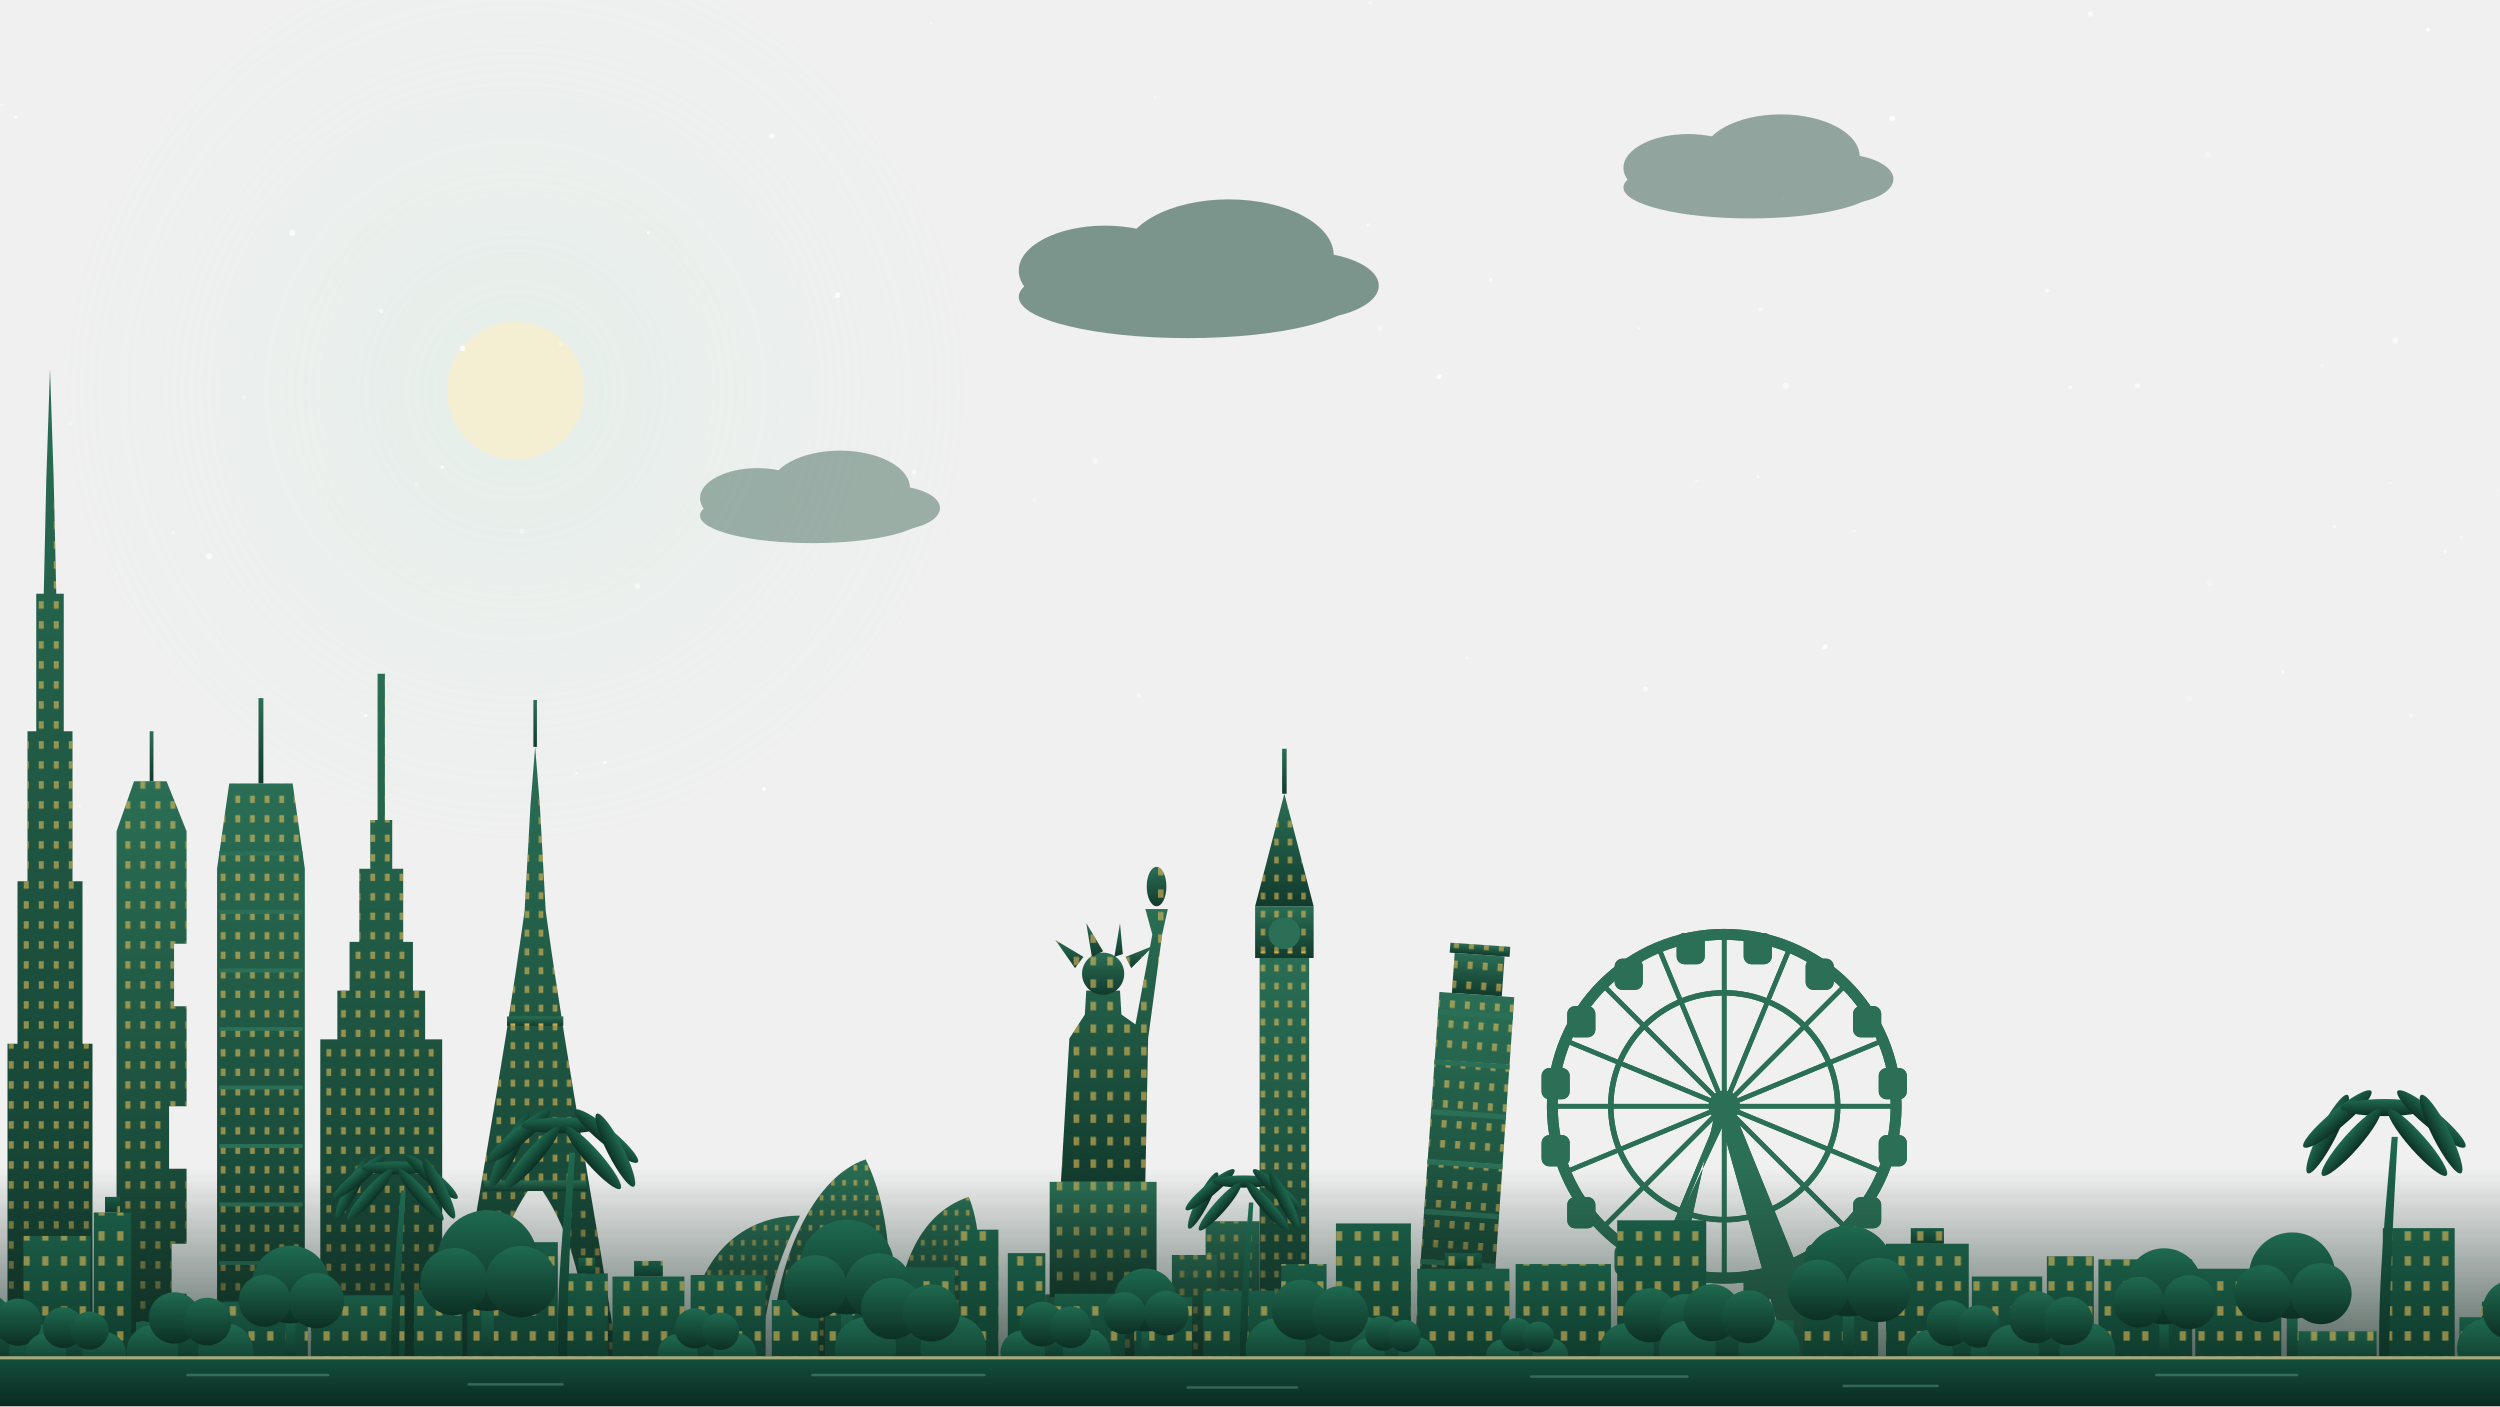
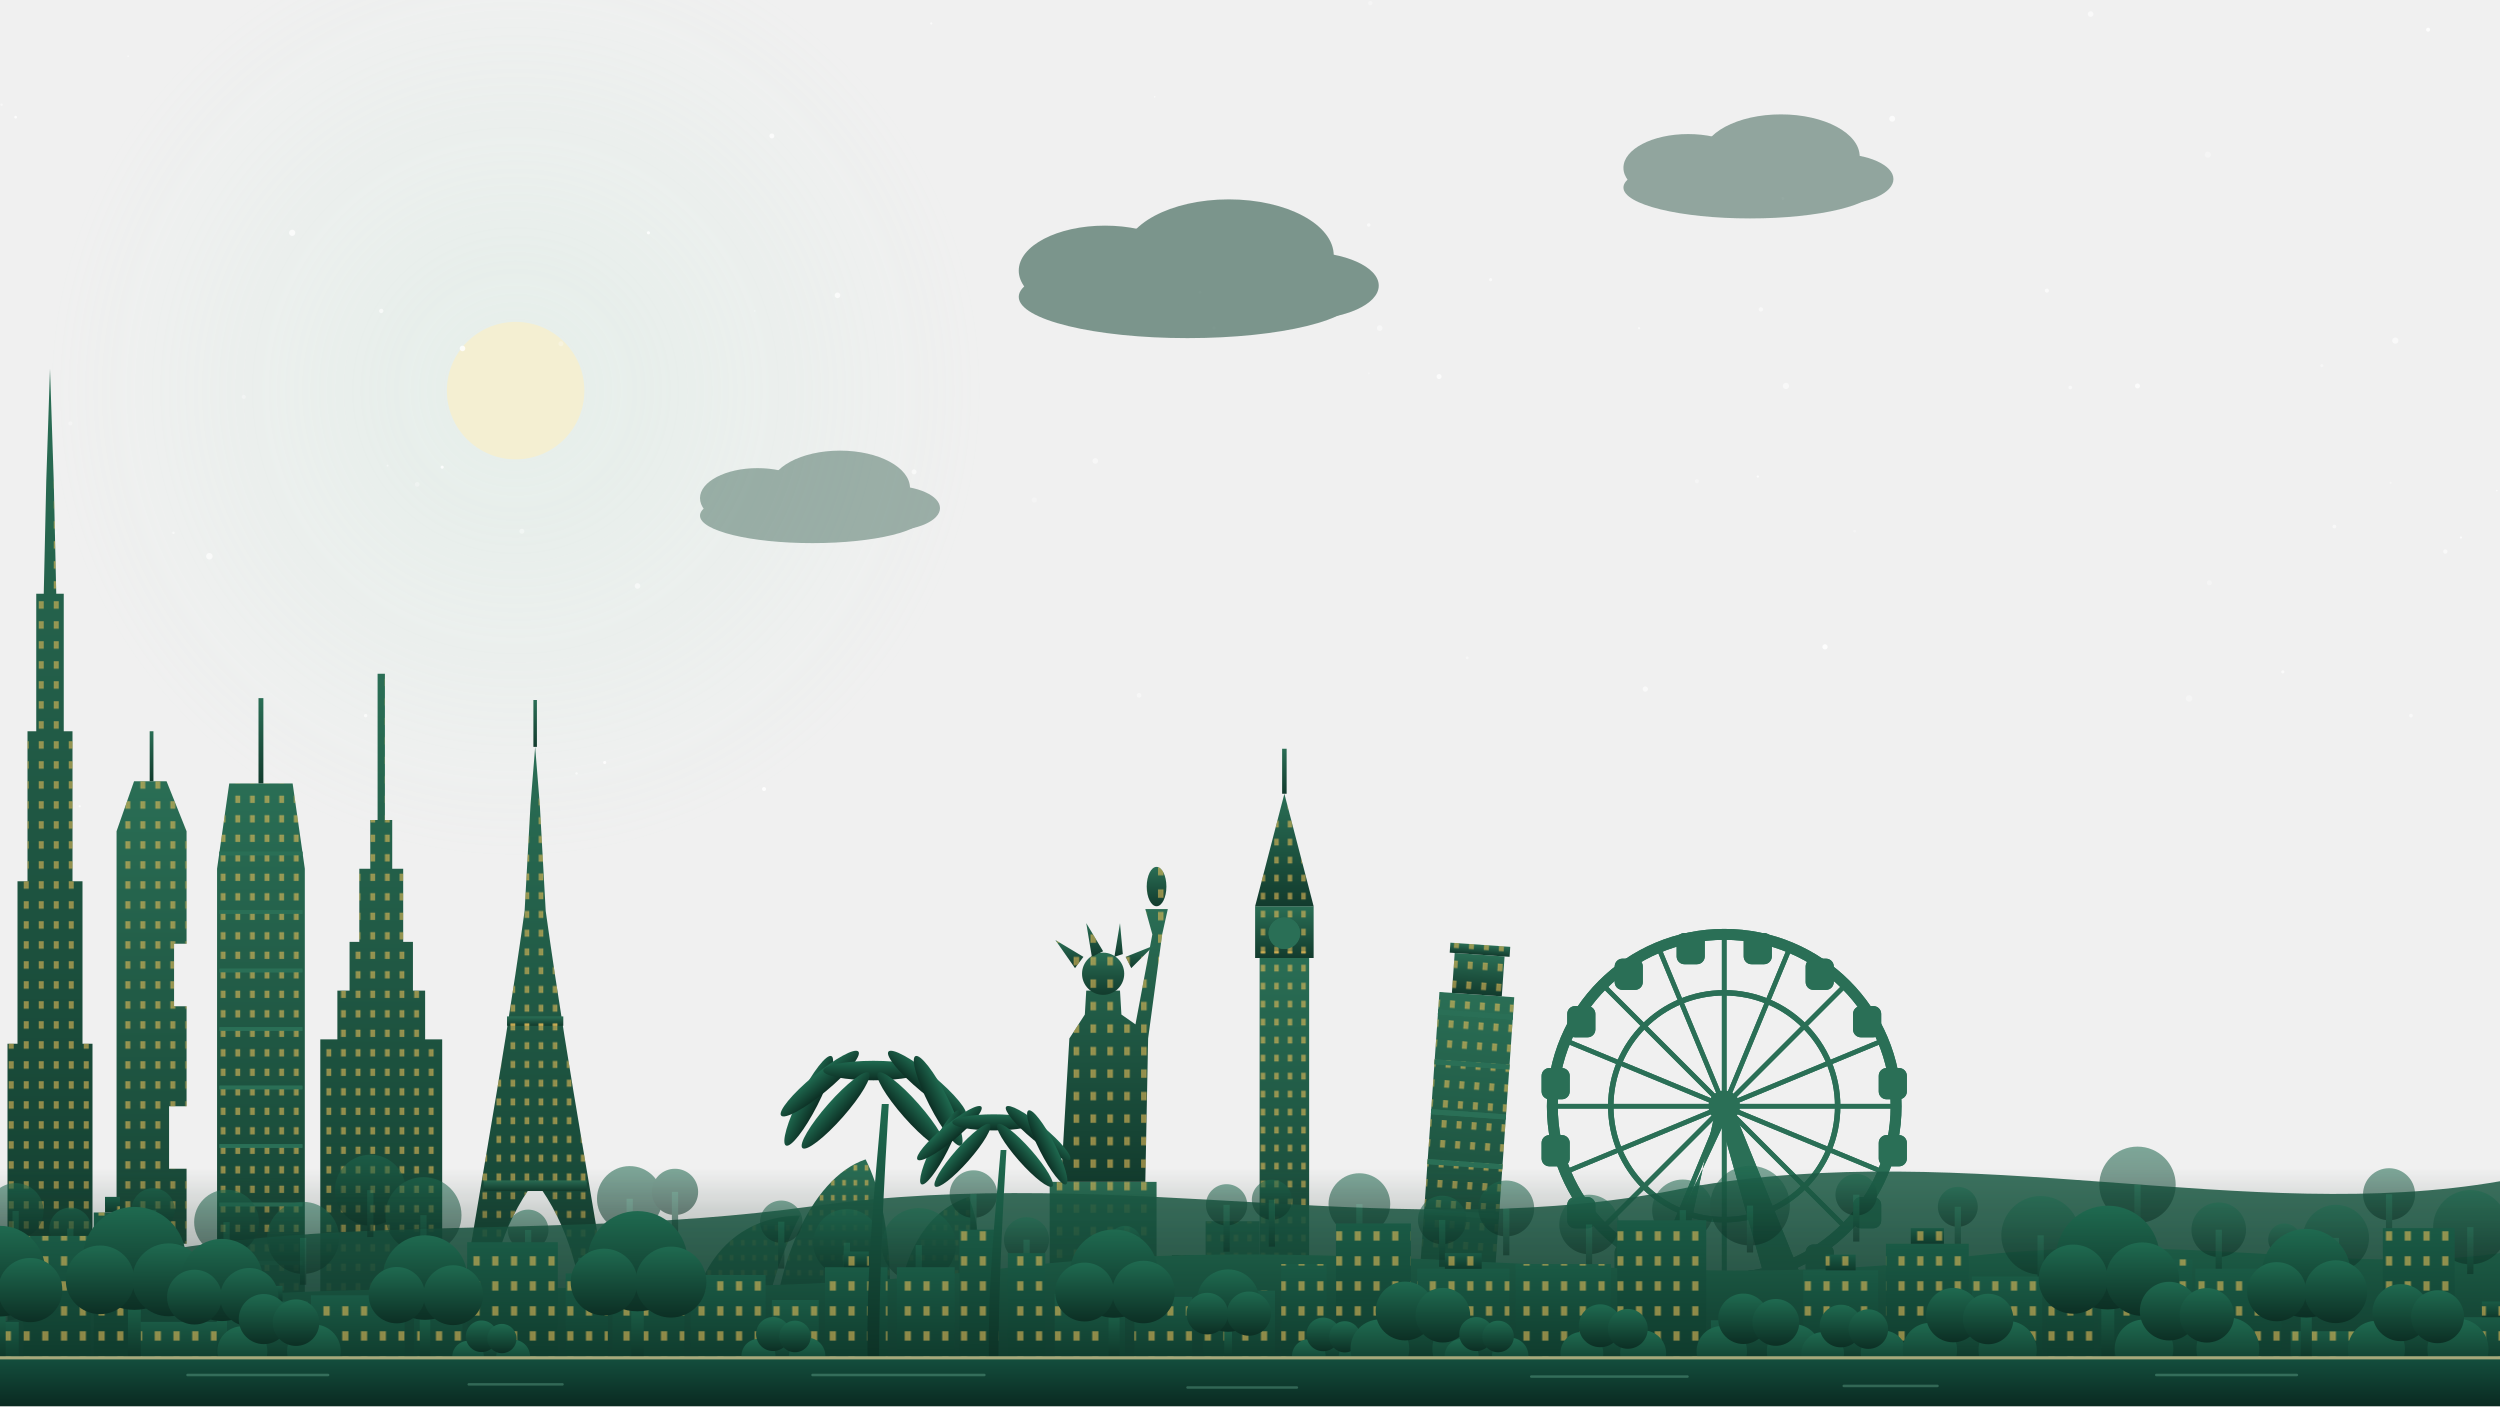
<svg xmlns="http://www.w3.org/2000/svg" width="1600" height="900" viewBox="0 0 1600 900">
  <defs>
    <radialGradient id="glow">
      <stop offset="0" stop-color="#bfe9d4" stop-opacity=".22" />
      <stop offset="1" stop-color="#bfe9d4" stop-opacity="0" />
    </radialGradient>
    <linearGradient id="gl" x1="0" y1="0" x2="0" y2="1">
      <stop offset="0" stop-color="#2a6e55" />
      <stop offset="1" stop-color="#123b2d" />
    </linearGradient>
    <linearGradient id="mist" x1="0" y1="0" x2="0" y2="1">
      <stop offset="0" stop-color="#10291f" stop-opacity="0" />
      <stop offset="1" stop-color="#10291f" stop-opacity=".7" />
    </linearGradient>
    <linearGradient id="sea" x1="0" y1="0" x2="0" y2="1">
      <stop offset="0" stop-color="#14503f" />
      <stop offset="1" stop-color="#0a2a21" />
+     </linearGradient>
+     <linearGradient id="hl" x1="0" y1="0" x2="0" y2="1">
+       <stop offset="0" stop-color="#1c5b45" />
+       <stop offset="1" stop-color="#103a2d" />
    </linearGradient>
    <linearGradient id="lr" x1="0" y1="0" x2="0" y2="1">
      <stop offset="0" stop-color="#1a5a45" />
      <stop offset="1" stop-color="#0f3a2c" />
    </linearGradient>
    <linearGradient id="gr" x1="0" y1="0" x2="0" y2="1">
      <stop offset="0" stop-color="#1f6a50" />
      <stop offset="1" stop-color="#0c2f24" />
    </linearGradient>
    <pattern id="win" width="12" height="16" patternUnits="userSpaceOnUse">
      <rect x="3" y="4" width="4" height="6" fill="#f2c25a" opacity=".55" />
    </pattern>
    <style>.lm{fill:url(#gl)}.lw{fill:url(#win)}.lmw{fill:none;stroke:#2a6f56}.lmw line,.lmw circle{stroke:#2a6f56;fill:none}.lmw .lmf{fill:#2a6f56;stroke:none}.lmh{fill:#2a6f56}</style>
  </defs>
  <circle cx="330" cy="250" r="300" fill="url(#glow)" />
  <circle cx="330" cy="250" r="44" fill="#f4efd2" />
  <circle cx="346" cy="240" r="40" fill="#10291f" opacity=".0" />
  <circle cx="1" cy="67" r="0.8" fill="#fff" opacity="0.44" />
  <circle cx="37" cy="447" r="1.5" fill="#fff" opacity="0.41" />
  <circle cx="489" cy="505" r="1.3" fill="#fff" opacity="0.85" />
  <circle cx="1575" cy="344" r="0.7" fill="#fff" opacity="0.72" />
  <circle cx="1086" cy="308" r="1.3" fill="#fff" opacity="0.34" />
  <circle cx="234" cy="458" r="1.1" fill="#fff" opacity="0.64" />
  <circle cx="248" cy="298" r="0.6" fill="#fff" opacity="0.46" />
  <circle cx="51" cy="516" r="0.7" fill="#fff" opacity="0.66" />
  <circle cx="334" cy="340" r="1.6" fill="#fff" opacity="0.41" />
  <circle cx="1141" cy="127" r="1.0" fill="#fff" opacity="0.33" />
  <circle cx="35" cy="341" r="1.5" fill="#fff" opacity="0.26" />
  <circle cx="267" cy="310" r="1.5" fill="#fff" opacity="0.32" />
  <circle cx="1598" cy="314" r="0.5" fill="#fff" opacity="0.72" />
  <circle cx="494" cy="87" r="1.6" fill="#fff" opacity="0.74" />
  <circle cx="739" cy="62" r="0.5" fill="#fff" opacity="0.65" />
  <circle cx="1053" cy="441" r="1.7" fill="#fff" opacity="0.59" />
  <circle cx="1554" cy="19" r="1.3" fill="#fff" opacity="0.84" />
  <circle cx="1565" cy="353" r="1.4" fill="#fff" opacity="0.60" />
  <circle cx="536" cy="189" r="1.8" fill="#fff" opacity="0.71" />
  <circle cx="729" cy="445" r="1.5" fill="#fff" opacity="0.43" />
  <circle cx="1187" cy="340" r="0.9" fill="#fff" opacity="0.26" />
  <circle cx="1368" cy="247" r="1.6" fill="#fff" opacity="0.76" />
  <circle cx="1533" cy="218" r="2.0" fill="#fff" opacity="0.60" />
  <circle cx="45" cy="271" r="1.3" fill="#fff" opacity="0.33" />
  <circle cx="1168" cy="414" r="1.7" fill="#fff" opacity="0.84" />
  <circle cx="596" cy="15" r="0.7" fill="#fff" opacity="0.69" />
  <circle cx="1338" cy="9" r="1.8" fill="#fff" opacity="0.58" />
  <circle cx="244" cy="199" r="1.4" fill="#fff" opacity="0.62" />
  <circle cx="1125" cy="305" r="0.7" fill="#fff" opacity="0.75" />
  <circle cx="483" cy="199" r="0.6" fill="#fff" opacity="0.28" />
  <circle cx="10" cy="75" r="0.9" fill="#fff" opacity="0.79" />
  <circle cx="111" cy="341" r="0.8" fill="#fff" opacity="0.53" />
  <circle cx="1486" cy="234" r="1.0" fill="#fff" opacity="0.38" />
  <circle cx="921" cy="241" r="1.6" fill="#fff" opacity="0.76" />
  <circle cx="768" cy="187" r="0.8" fill="#fff" opacity="0.32" />
  <circle cx="701" cy="295" r="1.8" fill="#fff" opacity="0.49" />
  <circle cx="1143" cy="247" r="2.0" fill="#fff" opacity="0.55" />
  <circle cx="662" cy="320" r="1.7" fill="#fff" opacity="0.25" />
  <circle cx="1127" cy="198" r="1.4" fill="#fff" opacity="0.52" />
  <circle cx="1211" cy="76" r="1.9" fill="#fff" opacity="0.75" />
  <circle cx="134" cy="356" r="2.1" fill="#fff" opacity="0.64" />
  <circle cx="296" cy="223" r="1.8" fill="#fff" opacity="0.81" />
  <circle cx="1530" cy="309" r="0.7" fill="#fff" opacity="0.37" />
  <circle cx="156" cy="254" r="1.3" fill="#fff" opacity="0.33" />
  <circle cx="777" cy="210" r="1.0" fill="#fff" opacity="0.29" />
  <circle cx="1461" cy="430" r="1.0" fill="#fff" opacity="0.69" />
  <circle cx="283" cy="299" r="1.0" fill="#fff" opacity="0.84" />
  <circle cx="415" cy="149" r="1.0" fill="#fff" opacity="0.83" />
  <circle cx="369" cy="495" r="0.8" fill="#fff" opacity="0.61" />
  <circle cx="408" cy="375" r="1.8" fill="#fff" opacity="0.55" />
  <circle cx="82" cy="36" r="0.5" fill="#fff" opacity="0.54" />
  <circle cx="876" cy="144" r="1.1" fill="#fff" opacity="0.62" />
  <circle cx="1543" cy="458" r="1.2" fill="#fff" opacity="0.55" />
  <circle cx="1413" cy="99" r="2.0" fill="#fff" opacity="0.31" />
  <circle cx="1049" cy="210" r="0.7" fill="#fff" opacity="0.53" />
  <circle cx="359" cy="220" r="1.6" fill="#fff" opacity="0.26" />
  <circle cx="1494" cy="337" r="1.2" fill="#fff" opacity="0.56" />
  <circle cx="585" cy="302" r="1.6" fill="#fff" opacity="0.57" />
  <circle cx="1414" cy="373" r="1.6" fill="#fff" opacity="0.36" />
  <circle cx="954" cy="179" r="1.0" fill="#fff" opacity="0.63" />
  <circle cx="1401" cy="447" r="2.1" fill="#fff" opacity="0.32" />
  <circle cx="187" cy="149" r="2.0" fill="#fff" opacity="0.75" />
  <circle cx="876" cy="239" r="0.6" fill="#fff" opacity="0.29" />
  <circle cx="877" cy="2" r="1.4" fill="#fff" opacity="0.35" />
  <circle cx="883" cy="210" r="1.8" fill="#fff" opacity="0.49" />
  <circle cx="939" cy="421" r="0.9" fill="#fff" opacity="0.43" />
  <circle cx="1325" cy="248" r="1.2" fill="#fff" opacity="0.52" />
  <circle cx="387" cy="488" r="1.0" fill="#fff" opacity="0.83" />
  <circle cx="30" cy="379" r="1.0" fill="#fff" opacity="0.77" />
  <circle cx="1310" cy="186" r="1.3" fill="#fff" opacity="0.69" />
  <g transform="translate(760,190) scale(1.2)" fill="#1c4a3a" opacity="0.55">
    <ellipse cx="0" cy="0" rx="90" ry="22" />
    <ellipse cx="-44" cy="-14" rx="46" ry="24" />
    <ellipse cx="22" cy="-22" rx="56" ry="30" />
    <ellipse cx="62" cy="-6" rx="40" ry="18" />
  </g>
  <g transform="translate(1120,120) scale(0.9)" fill="#1c4a3a" opacity="0.45">
    <ellipse cx="0" cy="0" rx="90" ry="22" />
    <ellipse cx="-44" cy="-14" rx="46" ry="24" />
    <ellipse cx="22" cy="-22" rx="56" ry="30" />
    <ellipse cx="62" cy="-6" rx="40" ry="18" />
  </g>
  <g transform="translate(520,330) scale(0.8)" fill="#1c4a3a" opacity="0.4">
    <ellipse cx="0" cy="0" rx="90" ry="22" />
    <ellipse cx="-44" cy="-14" rx="46" ry="24" />
    <ellipse cx="22" cy="-22" rx="56" ry="30" />
    <ellipse cx="62" cy="-6" rx="40" ry="18" />
  </g>
  <g class="lm" transform="translate(32,868) scale(0.8)">
    <path d="M-34 0 L-34 -250 L-26 -250 L-26 -380 L-18 -380 L-18 -500 L-11 -500 L-11 -610 L-5 -610 L-3 -700 L0 -790 L3 -700 L5 -610 L11 -610 L11 -500 L18 -500 L18 -380 L26 -380 L26 -250 L34 -250 L34 0Z" />
  </g>
  <g class="lm" transform="translate(97,868) scale(0.8)">
    <path d="M-28 0 V-420 L-14 -460 H12 L28 -420 V-330 L18 -330 V-280 L28 -280 V-200 L14 -200 V-150 L28 -150 V-90 L16 -90 V-50 L28 -50 V0Z" />
    <rect x="-1.5" y="-500" width="3" height="40" />
  </g>
  <g class="lm" transform="translate(167,868) scale(0.78)">
    <path d="M-36 0 V-400 L-26 -470 H26 L36 -400 V0Z" />
    <rect x="-2" y="-540" width="4" height="70" />
    <rect class="lmh" x="-34" y="-30" width="68" height="3" />
    <rect class="lmh" x="-34" y="-78" width="68" height="3" />
    <rect class="lmh" x="-34" y="-126" width="68" height="3" />
    <rect class="lmh" x="-34" y="-174" width="68" height="3" />
    <rect class="lmh" x="-34" y="-222" width="68" height="3" />
    <rect class="lmh" x="-34" y="-270" width="68" height="3" />
    <rect class="lmh" x="-34" y="-318" width="68" height="3" />
    <rect class="lmh" x="-34" y="-366" width="68" height="3" />
    <rect class="lmh" x="-34" y="-414" width="68" height="3" />
  </g>
  <g class="lm" transform="translate(244,868) scale(0.78)">
    <path d="M-50 0 V-260 H-36 V-300 H-26 V-340 H-18 V-400 H-9 V-440 H-3 V-560 H3 V-440 H9 V-400 H18 V-340 H26 V-300 H36 V-260 H50 V0Z" />
  </g>
  <g class="lm" transform="translate(342.5,868) scale(0.75)">
    <path d="M-70 0 C-52 -120 -30 -230 -9 -380 L-4 -470 L0 -520 L4 -470 L9 -380 C30 -230 52 -120 70 0 L50 0 C38 -70 30 -110 0 -150 C-30 -110 -38 -70 -50 0Z" />
    <rect x="-44" y="-150" width="88" height="9" />
    <rect x="-24" y="-290" width="48" height="8" />
    <rect x="-1.5" y="-560" width="3" height="40" />
  </g>
  <g class="lm" transform="translate(530,868) scale(0.6)">
    <path d="M-150 0 L-150 -20 C-140 -120 -80 -150 -30 -150 C-60 -90 -70 -40 -70 0Z" />
    <path d="M-60 0 C-60 -90 -20 -190 40 -210 C70 -150 70 -60 60 0Z" />
    <path d="M70 0 C70 -80 90 -150 150 -170 C170 -120 160 -50 150 0Z" />
    <path d="M-20 0 C-20 -60 -5 -100 20 -110 C30 -80 30 -30 25 0Z" opacity=".8" />
    <rect x="-170" y="0" width="340" height="8" />
  </g>
  <g class="lm" transform="translate(706,868) scale(0.9)">
    <rect x="-52" y="-44" width="104" height="44" />
    <rect x="-38" y="-124" width="76" height="82" />
    <path d="M-30 -124 L-24 -226 L-13 -243 L-12 -260 L12 -260 L13 -243 L23 -236 L35 -300 L30 -318 L46 -318 L42 -300 L32 -226 L30 -124Z" />
    <circle cx="0" cy="-272" r="15" />
    <polygon points="-20,-276 -34,-296 -14,-284" />
    <polygon points="-8,-284 -12,-308 0,-288" />
    <polygon points="8,-284 12,-308 14,-286" />
    <polygon points="20,-276 36,-292 16,-284" />
    <ellipse cx="38" cy="-334" rx="7" ry="14" />
  </g>
  <g class="lm" transform="translate(822,868) scale(0.72)">
    <rect x="-22" y="-360" width="44" height="360" />
    <rect x="-26" y="-400" width="52" height="46" />
    <polygon points="-26,-400 26,-400 0,-500" />
    <rect x="-2" y="-540" width="4" height="40" />
    <circle class="lmh" cx="0" cy="-376" r="14" />
    <rect x="-70" y="-120" width="48" height="120" />
    <rect x="-100" y="-90" width="40" height="90" />
  </g>
  <g class="lm" transform="translate(929,868) scale(0.8)">
    <g transform="rotate(4)">
      <rect x="-30" y="-290" width="60" height="290" />
      <rect x="-20" y="-322" width="40" height="32" />
      <rect x="-24" y="-330" width="48" height="8" />
      <rect class="lmh" x="-30" y="-36" width="60" height="4" />
      <rect class="lmh" x="-30" y="-76" width="60" height="4" />
      <rect class="lmh" x="-30" y="-116" width="60" height="4" />
      <rect class="lmh" x="-30" y="-156" width="60" height="4" />
      <rect class="lmh" x="-30" y="-196" width="60" height="4" />
      <rect class="lmh" x="-30" y="-236" width="60" height="4" />
      <rect class="lmh" x="-30" y="-276" width="60" height="4" />
    </g>
  </g>
  <g class="lm lmw">
    <circle cx="1103.5" cy="708" r="110" fill="none" stroke-width="7" />
    <circle cx="1103.5" cy="708" r="72.6" fill="none" stroke-width="3.5" />
    <line x1="1103.5" y1="708" x2="1213.5" y2="708" stroke-width="3" />
    <line x1="1103.5" y1="708" x2="1205.127" y2="750.095" stroke-width="3" />
    <line x1="1103.5" y1="708" x2="1181.282" y2="785.782" stroke-width="3" />
    <line x1="1103.5" y1="708" x2="1145.595" y2="809.627" stroke-width="3" />
    <line x1="1103.5" y1="708" x2="1103.5" y2="818" stroke-width="3" />
    <line x1="1103.5" y1="708" x2="1061.405" y2="809.627" stroke-width="3" />
    <line x1="1103.5" y1="708" x2="1025.718" y2="785.782" stroke-width="3" />
    <line x1="1103.5" y1="708" x2="1001.873" y2="750.095" stroke-width="3" />
    <line x1="1103.5" y1="708" x2="993.5" y2="708" stroke-width="3" />
    <line x1="1103.5" y1="708" x2="1001.873" y2="665.905" stroke-width="3" />
    <line x1="1103.5" y1="708" x2="1025.718" y2="630.218" stroke-width="3" />
    <line x1="1103.5" y1="708" x2="1061.405" y2="606.373" stroke-width="3" />
    <line x1="1103.5" y1="708" x2="1103.5" y2="598" stroke-width="3" />
    <line x1="1103.5" y1="708" x2="1145.595" y2="606.373" stroke-width="3" />
    <line x1="1103.5" y1="708" x2="1181.282" y2="630.218" stroke-width="3" />
    <line x1="1103.5" y1="708" x2="1205.127" y2="665.905" stroke-width="3" />
    <rect class="lmf" x="1202.386" y="726.46" width="18" height="20" rx="5" />
    <rect class="lmf" x="1185.962" y="766.113" width="18" height="20" rx="5" />
    <rect class="lmf" x="1155.613" y="796.462" width="18" height="20" rx="5" />
    <rect class="lmf" x="1115.96" y="812.886" width="18" height="20" rx="5" />
    <rect class="lmf" x="1073.04" y="812.886" width="18" height="20" rx="5" />
    <rect class="lmf" x="1033.387" y="796.462" width="18" height="20" rx="5" />
    <rect class="lmf" x="1003.038" y="766.113" width="18" height="20" rx="5" />
    <rect class="lmf" x="986.614" y="726.46" width="18" height="20" rx="5" />
    <rect class="lmf" x="986.614" y="683.54" width="18" height="20" rx="5" />
    <rect class="lmf" x="1003.038" y="643.887" width="18" height="20" rx="5" />
    <rect class="lmf" x="1033.387" y="613.538" width="18" height="20" rx="5" />
    <rect class="lmf" x="1073.04" y="597.114" width="18" height="20" rx="5" />
    <rect class="lmf" x="1115.96" y="597.114" width="18" height="20" rx="5" />
    <rect class="lmf" x="1155.613" y="613.538" width="18" height="20" rx="5" />
    <rect class="lmf" x="1185.962" y="643.887" width="18" height="20" rx="5" />
    <rect class="lmf" x="1202.386" y="683.54" width="18" height="20" rx="5" />
    <circle class="lmf" cx="1103.5" cy="708" r="10" />
    <polygon class="lmf" points="1098.5,708 1108.5,708 1173.5,868 1143.5,868" />
    <polygon class="lmf" points="1098.5,708 1108.5,708 1033.5,868 1063.5,868" />
  </g>
  <g class="lw">
    <g class="lw" transform="translate(32,868) scale(0.8)">
      <path d="M-34 0 L-34 -250 L-26 -250 L-26 -380 L-18 -380 L-18 -500 L-11 -500 L-11 -610 L-5 -610 L-3 -700 L0 -790 L3 -700 L5 -610 L11 -610 L11 -500 L18 -500 L18 -380 L26 -380 L26 -250 L34 -250 L34 0Z" />
    </g>
    <g class="lw" transform="translate(97,868) scale(0.8)">
      <path d="M-28 0 V-420 L-14 -460 H12 L28 -420 V-330 L18 -330 V-280 L28 -280 V-200 L14 -200 V-150 L28 -150 V-90 L16 -90 V-50 L28 -50 V0Z" />
      <rect x="-1.5" y="-500" width="3" height="40" />
    </g>
    <g class="lw" transform="translate(167,868) scale(0.78)">
      <path d="M-36 0 V-400 L-26 -470 H26 L36 -400 V0Z" />
      <rect x="-2" y="-540" width="4" height="70" />
      <rect class="lmh" x="-34" y="-30" width="68" height="3" />
      <rect class="lmh" x="-34" y="-78" width="68" height="3" />
      <rect class="lmh" x="-34" y="-126" width="68" height="3" />
      <rect class="lmh" x="-34" y="-174" width="68" height="3" />
      <rect class="lmh" x="-34" y="-222" width="68" height="3" />
      <rect class="lmh" x="-34" y="-270" width="68" height="3" />
      <rect class="lmh" x="-34" y="-318" width="68" height="3" />
      <rect class="lmh" x="-34" y="-366" width="68" height="3" />
      <rect class="lmh" x="-34" y="-414" width="68" height="3" />
    </g>
    <g class="lw" transform="translate(244,868) scale(0.78)">
      <path d="M-50 0 V-260 H-36 V-300 H-26 V-340 H-18 V-400 H-9 V-440 H-3 V-560 H3 V-440 H9 V-400 H18 V-340 H26 V-300 H36 V-260 H50 V0Z" />
    </g>
    <g class="lw" transform="translate(342.5,868) scale(0.75)">
      <path d="M-70 0 C-52 -120 -30 -230 -9 -380 L-4 -470 L0 -520 L4 -470 L9 -380 C30 -230 52 -120 70 0 L50 0 C38 -70 30 -110 0 -150 C-30 -110 -38 -70 -50 0Z" />
      <rect x="-44" y="-150" width="88" height="9" />
      <rect x="-24" y="-290" width="48" height="8" />
      <rect x="-1.5" y="-560" width="3" height="40" />
    </g>
    <g class="lw" transform="translate(530,868) scale(0.6)">
      <path d="M-150 0 L-150 -20 C-140 -120 -80 -150 -30 -150 C-60 -90 -70 -40 -70 0Z" />
      <path d="M-60 0 C-60 -90 -20 -190 40 -210 C70 -150 70 -60 60 0Z" />
      <path d="M70 0 C70 -80 90 -150 150 -170 C170 -120 160 -50 150 0Z" />
      <path d="M-20 0 C-20 -60 -5 -100 20 -110 C30 -80 30 -30 25 0Z" opacity=".8" />
      <rect x="-170" y="0" width="340" height="8" />
    </g>
    <g class="lw" transform="translate(706,868) scale(0.9)">
      <rect x="-52" y="-44" width="104" height="44" />
      <rect x="-38" y="-124" width="76" height="82" />
      <path d="M-30 -124 L-24 -226 L-13 -243 L-12 -260 L12 -260 L13 -243 L23 -236 L35 -300 L30 -318 L46 -318 L42 -300 L32 -226 L30 -124Z" />
      <circle cx="0" cy="-272" r="15" />
      <polygon points="-20,-276 -34,-296 -14,-284" />
      <polygon points="-8,-284 -12,-308 0,-288" />
      <polygon points="8,-284 12,-308 14,-286" />
      <polygon points="20,-276 36,-292 16,-284" />
      <ellipse cx="38" cy="-334" rx="7" ry="14" />
    </g>
    <g class="lw" transform="translate(822,868) scale(0.72)">
      <rect x="-22" y="-360" width="44" height="360" />
      <rect x="-26" y="-400" width="52" height="46" />
      <polygon points="-26,-400 26,-400 0,-500" />
      <rect x="-2" y="-540" width="4" height="40" />
      <circle class="lmh" cx="0" cy="-376" r="14" />
      <rect x="-70" y="-120" width="48" height="120" />
      <rect x="-100" y="-90" width="40" height="90" />
    </g>
    <g class="lw" transform="translate(929,868) scale(0.8)">
      <g transform="rotate(4)">
        <rect x="-30" y="-290" width="60" height="290" />
        <rect x="-20" y="-322" width="40" height="32" />
        <rect x="-24" y="-330" width="48" height="8" />
        <rect class="lmh" x="-30" y="-36" width="60" height="4" />
        <rect class="lmh" x="-30" y="-76" width="60" height="4" />
        <rect class="lmh" x="-30" y="-116" width="60" height="4" />
        <rect class="lmh" x="-30" y="-156" width="60" height="4" />
        <rect class="lmh" x="-30" y="-196" width="60" height="4" />
        <rect class="lmh" x="-30" y="-236" width="60" height="4" />
        <rect class="lmh" x="-30" y="-276" width="60" height="4" />
      </g>
    </g>
    <g class="lw lmw">
      <circle cx="1103.5" cy="708" r="110" fill="none" stroke-width="7" />
      <circle cx="1103.5" cy="708" r="72.6" fill="none" stroke-width="3.5" />
      <line x1="1103.5" y1="708" x2="1213.5" y2="708" stroke-width="3" />
      <line x1="1103.5" y1="708" x2="1205.127" y2="750.095" stroke-width="3" />
      <line x1="1103.5" y1="708" x2="1181.282" y2="785.782" stroke-width="3" />
      <line x1="1103.5" y1="708" x2="1145.595" y2="809.627" stroke-width="3" />
      <line x1="1103.5" y1="708" x2="1103.5" y2="818" stroke-width="3" />
      <line x1="1103.5" y1="708" x2="1061.405" y2="809.627" stroke-width="3" />
      <line x1="1103.5" y1="708" x2="1025.718" y2="785.782" stroke-width="3" />
      <line x1="1103.5" y1="708" x2="1001.873" y2="750.095" stroke-width="3" />
      <line x1="1103.5" y1="708" x2="993.5" y2="708" stroke-width="3" />
      <line x1="1103.5" y1="708" x2="1001.873" y2="665.905" stroke-width="3" />
      <line x1="1103.5" y1="708" x2="1025.718" y2="630.218" stroke-width="3" />
      <line x1="1103.5" y1="708" x2="1061.405" y2="606.373" stroke-width="3" />
      <line x1="1103.5" y1="708" x2="1103.5" y2="598" stroke-width="3" />
      <line x1="1103.5" y1="708" x2="1145.595" y2="606.373" stroke-width="3" />
      <line x1="1103.5" y1="708" x2="1181.282" y2="630.218" stroke-width="3" />
      <line x1="1103.5" y1="708" x2="1205.127" y2="665.905" stroke-width="3" />
      <rect class="lmf" x="1202.386" y="726.46" width="18" height="20" rx="5" />
      <rect class="lmf" x="1185.962" y="766.113" width="18" height="20" rx="5" />
      <rect class="lmf" x="1155.613" y="796.462" width="18" height="20" rx="5" />
      <rect class="lmf" x="1115.96" y="812.886" width="18" height="20" rx="5" />
      <rect class="lmf" x="1073.04" y="812.886" width="18" height="20" rx="5" />
      <rect class="lmf" x="1033.387" y="796.462" width="18" height="20" rx="5" />
      <rect class="lmf" x="1003.038" y="766.113" width="18" height="20" rx="5" />
      <rect class="lmf" x="986.614" y="726.46" width="18" height="20" rx="5" />
      <rect class="lmf" x="986.614" y="683.54" width="18" height="20" rx="5" />
      <rect class="lmf" x="1003.038" y="643.887" width="18" height="20" rx="5" />
      <rect class="lmf" x="1033.387" y="613.538" width="18" height="20" rx="5" />
      <rect class="lmf" x="1073.04" y="597.114" width="18" height="20" rx="5" />
      <rect class="lmf" x="1115.96" y="597.114" width="18" height="20" rx="5" />
      <rect class="lmf" x="1155.613" y="613.538" width="18" height="20" rx="5" />
      <rect class="lmf" x="1185.962" y="643.887" width="18" height="20" rx="5" />
      <rect class="lmf" x="1202.386" y="683.54" width="18" height="20" rx="5" />
      <circle class="lmf" cx="1103.5" cy="708" r="10" />
      <polygon class="lmf" points="1098.5,708 1108.5,708 1173.5,868 1143.5,868" />
      <polygon class="lmf" points="1098.5,708 1108.5,708 1033.5,868 1063.5,868" />
    </g>
  </g>
  <rect x="0" y="748" width="1600" height="124" fill="url(#mist)" />
+   <path fill="url(#hl)" d="M0 828 C160 768 330 798 520 772 C720 744 900 798 1080 760 C1260 728 1440 784 1600 756 V872 H0Z" opacity=".85" />
+   <path fill="url(#hl)" d="M0 846 C220 808 420 838 640 812 C860 784 1060 832 1260 804 C1400 788 1500 816 1600 802 V872 H0Z" />
+   <g fill="url(#gr)" opacity=".55">
+     <circle cx="10" cy="775.059" r="17.872" />
+     <rect x="8" y="775.059" width="4" height="30" />
+     <circle cx="45" cy="786.265" r="13.406" />
+     <rect x="43" y="786.265" width="4" height="30" />
+     <circle cx="98" cy="774.292" r="13.848" />
+     <rect x="96" y="774.292" width="4" height="30" />
+     <circle cx="145" cy="782.143" r="20.748" />
+     <rect x="143" y="782.143" width="4" height="30" />
+     <circle cx="194" cy="792.242" r="23.055" />
+     <rect x="192" y="792.242" width="4" height="30" />
+     <circle cx="237" cy="761.722" r="22.703" />
+     <rect x="235" y="761.722" width="4" height="30" />
+     <circle cx="271" cy="777.706" r="24.348" />
+     <rect x="269" y="777.706" width="4" height="30" />
+     <circle cx="338" cy="787.174" r="13.022" />
+     <rect x="336" y="787.174" width="4" height="30" />
+     <circle cx="403" cy="767.225" r="20.93" />
+     <rect x="401" y="767.225" width="4" height="30" />
+     <circle cx="432" cy="762.815" r="14.812" />
+     <rect x="430" y="762.815" width="4" height="30" />
+     <circle cx="500" cy="781.894" r="13.543" />
+     <rect x="498" y="781.894" width="4" height="30" />
+     <circle cx="542" cy="795.326" r="21.515" />
+     <rect x="540" y="795.326" width="4" height="30" />
+     <circle cx="588" cy="796.874" r="23.718" />
+     <rect x="586" y="796.874" width="4" height="30" />
+     <circle cx="623" cy="764.209" r="15.208" />
+     <rect x="621" y="764.209" width="4" height="30" />
+     <circle cx="657" cy="793.419" r="14.444" />
+     <rect x="655" y="793.419" width="4" height="30" />
+     <circle cx="720" cy="794.909" r="10.341" />
+     <rect x="718" y="794.909" width="4" height="30" />
+     <circle cx="785" cy="771.092" r="13.216" />
+     <rect x="783" y="771.092" width="4" height="30" />
+     <circle cx="814" cy="767.844" r="12.825" />
+     <rect x="812" y="767.844" width="4" height="30" />
+     <circle cx="870" cy="770.615" r="19.746" />
+     <rect x="868" y="770.615" width="4" height="30" />
+     <circle cx="923" cy="780.754" r="15.51" />
+     <rect x="921" y="780.754" width="4" height="30" />
+     <circle cx="964" cy="773.404" r="17.878" />
+     <rect x="962" y="773.404" width="4" height="30" />
+     <circle cx="1017" cy="783.664" r="19.05" />
+     <rect x="1015" y="783.664" width="4" height="30" />
+     <circle cx="1077" cy="774.526" r="19.624" />
+     <rect x="1075" y="774.526" width="4" height="30" />
+     <circle cx="1120" cy="771.592" r="25.501" />
+     <rect x="1118" y="771.592" width="4" height="30" />
+     <circle cx="1188" cy="764.605" r="13.303" />
+     <rect x="1186" y="764.605" width="4" height="30" />
+     <circle cx="1253" cy="772.352" r="12.777" />
+     <rect x="1251" y="772.352" width="4" height="30" />
+     <circle cx="1306" cy="790.604" r="25.155" />
+     <rect x="1304" y="790.604" width="4" height="30" />
+     <circle cx="1368" cy="758.272" r="24.442" />
+     <rect x="1366" y="758.272" width="4" height="30" />
+     <circle cx="1420" cy="787.016" r="17.471" />
+     <rect x="1418" y="787.016" width="4" height="30" />
+     <circle cx="1462" cy="793.356" r="10.336" />
+     <rect x="1460" y="793.356" width="4" height="30" />
+     <circle cx="1495" cy="792.259" r="21.169" />
+     <rect x="1493" y="792.259" width="4" height="30" />
+     <circle cx="1529" cy="764.305" r="16.65" />
+     <rect x="1527" y="764.305" width="4" height="30" />
+     <circle cx="1581" cy="785.398" r="23.798" />
+     <rect x="1579" y="785.398" width="4" height="30" />
+   </g>
  <g fill="url(#lr)">
    <rect x="-10" y="846" width="22" height="26" />
    <rect x="15" y="791" width="43" height="81" />
    <rect x="60" y="776" width="24" height="96" />
    <rect x="67.2" y="766" width="9.6" height="10" />
    <rect x="87" y="846" width="52" height="26" />
    <rect x="143" y="833" width="54" height="39" />
    <rect x="159.2" y="823" width="21.6" height="10" />
    <rect x="199" y="829" width="60" height="43" />
    <rect x="265" y="826" width="31" height="46" />
    <rect x="274.3" y="816" width="12.4" height="10" />
    <rect x="299" y="795" width="58" height="77" />
    <rect x="362" y="815" width="27" height="57" />
    <rect x="370.1" y="805" width="10.8" height="10" />
    <rect x="392" y="817" width="46" height="55" />
    <rect x="405.8" y="807" width="18.4" height="10" />
    <rect x="442" y="816" width="48" height="56" />
    <rect x="494" y="832" width="30" height="40" />
    <rect x="528" y="811" width="40" height="61" />
    <rect x="540" y="801" width="16" height="10" />
    <rect x="574" y="811" width="37" height="61" />
    <rect x="614" y="787" width="25" height="85" />
    <rect x="645" y="802" width="24" height="70" />
    <rect x="675" y="828" width="45" height="44" />
    <rect x="726" y="830" width="37" height="42" />
    <rect x="770" y="826" width="46" height="46" />
    <rect x="820" y="809" width="29" height="63" />
    <rect x="855" y="783" width="48" height="89" />
    <rect x="907" y="812" width="59" height="60" />
    <rect x="924.7" y="802" width="23.6" height="10" />
    <rect x="970" y="809" width="61" height="63" />
    <rect x="1035" y="781" width="57" height="91" />
    <rect x="1095" y="845" width="53" height="27" />
    <rect x="1154" y="813" width="48" height="59" />
    <rect x="1168.4" y="803" width="19.2" height="10" />
    <rect x="1207" y="796" width="53" height="76" />
    <rect x="1222.9" y="786" width="21.2" height="10" />
    <rect x="1262" y="817" width="45" height="55" />
    <rect x="1310" y="804" width="30" height="68" />
    <rect x="1343" y="806" width="60" height="66" />
    <rect x="1405" y="812" width="55" height="60" />
    <rect x="1466" y="852" width="55" height="20" />
    <rect x="1525" y="786" width="46" height="86" />
    <rect x="1574" y="843" width="48" height="29" />
    <rect x="1588.4" y="833" width="19.2" height="10" />
  </g>
  <g fill="url(#win)">
    <rect x="-10" y="846" width="22" height="26" />
    <rect x="15" y="791" width="43" height="81" />
    <rect x="60" y="776" width="24" height="96" />
    <rect x="67.2" y="766" width="9.6" height="10" />
    <rect x="87" y="846" width="52" height="26" />
    <rect x="143" y="833" width="54" height="39" />
    <rect x="159.2" y="823" width="21.6" height="10" />
    <rect x="199" y="829" width="60" height="43" />
    <rect x="265" y="826" width="31" height="46" />
    <rect x="274.3" y="816" width="12.4" height="10" />
    <rect x="299" y="795" width="58" height="77" />
    <rect x="362" y="815" width="27" height="57" />
    <rect x="370.1" y="805" width="10.8" height="10" />
    <rect x="392" y="817" width="46" height="55" />
    <rect x="405.8" y="807" width="18.4" height="10" />
    <rect x="442" y="816" width="48" height="56" />
    <rect x="494" y="832" width="30" height="40" />
    <rect x="528" y="811" width="40" height="61" />
    <rect x="540" y="801" width="16" height="10" />
    <rect x="574" y="811" width="37" height="61" />
    <rect x="614" y="787" width="25" height="85" />
    <rect x="645" y="802" width="24" height="70" />
    <rect x="675" y="828" width="45" height="44" />
    <rect x="726" y="830" width="37" height="42" />
    <rect x="770" y="826" width="46" height="46" />
    <rect x="820" y="809" width="29" height="63" />
    <rect x="855" y="783" width="48" height="89" />
    <rect x="907" y="812" width="59" height="60" />
    <rect x="924.7" y="802" width="23.6" height="10" />
    <rect x="970" y="809" width="61" height="63" />
    <rect x="1035" y="781" width="57" height="91" />
    <rect x="1095" y="845" width="53" height="27" />
    <rect x="1154" y="813" width="48" height="59" />
    <rect x="1168.4" y="803" width="19.2" height="10" />
    <rect x="1207" y="796" width="53" height="76" />
    <rect x="1222.9" y="786" width="21.2" height="10" />
    <rect x="1262" y="817" width="45" height="55" />
    <rect x="1310" y="804" width="30" height="68" />
    <rect x="1343" y="806" width="60" height="66" />
    <rect x="1405" y="812" width="55" height="60" />
    <rect x="1466" y="852" width="55" height="20" />
    <rect x="1525" y="786" width="46" height="86" />
    <rect x="1574" y="843" width="48" height="29" />
    <rect x="1588.4" y="833" width="19.2" height="10" />
  </g>
  <g fill="url(#gr)">
-     <g transform="translate(0,874) scale(1.158818)">
-       <circle cx="0" cy="-16" r="18" />
-       <circle cx="-20" cy="-8" r="14" />
-       <circle cx="20" cy="-8" r="15" />
-       <circle cx="-8" cy="-26" r="14" />
-       <circle cx="10" cy="-24" r="13" />
-     </g>
-     <g transform="translate(48,874) scale(0.9346935)">
-       <circle cx="0" cy="-16" r="18" />
-       <circle cx="-20" cy="-8" r="14" />
-       <circle cx="20" cy="-8" r="15" />
-       <circle cx="-8" cy="-26" r="14" />
-       <circle cx="10" cy="-24" r="13" />
-     </g>
-     <g transform="translate(121,874) scale(1.174159)">
-       <circle cx="0" cy="-16" r="18" />
-       <circle cx="-20" cy="-8" r="14" />
-       <circle cx="20" cy="-8" r="15" />
-       <circle cx="-8" cy="-26" r="14" />
-       <circle cx="10" cy="-24" r="13" />
-     </g>
-     <g transform="translate(186,874) scale(1.037848)">
-       <rect x="-3" y="-34" width="6" height="34" />
-       <circle cx="0" cy="-50" r="24" />
-       <circle cx="-16" cy="-40" r="16" />
-       <circle cx="16" cy="-40" r="17" />
-     </g>
-     <g transform="translate(253,876) scale(0.6003829)">
+     <g transform="translate(0,874) scale(1.208895)">
+       <rect x="-3" y="-34" width="6" height="34" />
+       <circle cx="0" cy="-50" r="24" />
+       <circle cx="-16" cy="-40" r="16" />
+       <circle cx="16" cy="-40" r="17" />
+     </g>
+     <g transform="translate(86,874) scale(1.372666)">
+       <rect x="-3" y="-34" width="6" height="34" />
+       <circle cx="0" cy="-50" r="24" />
+       <circle cx="-16" cy="-40" r="16" />
+       <circle cx="16" cy="-40" r="17" />
+     </g>
+     <g transform="translate(142,874) scale(1.096091)">
+       <rect x="-3" y="-34" width="6" height="34" />
+       <circle cx="0" cy="-50" r="24" />
+       <circle cx="-16" cy="-40" r="16" />
+       <circle cx="16" cy="-40" r="17" />
+     </g>
+     <g transform="translate(178,874) scale(1.14567)">
+       <circle cx="0" cy="-16" r="18" />
+       <circle cx="-20" cy="-8" r="14" />
+       <circle cx="20" cy="-8" r="15" />
+       <circle cx="-8" cy="-26" r="14" />
+       <circle cx="10" cy="-24" r="13" />
+     </g>
+     <g transform="translate(272,874) scale(1.127082)">
+       <rect x="-3" y="-34" width="6" height="34" />
+       <circle cx="0" cy="-50" r="24" />
+       <circle cx="-16" cy="-40" r="16" />
+       <circle cx="16" cy="-40" r="17" />
+     </g>
+     <g transform="translate(314,874) scale(0.7217992)">
+       <circle cx="0" cy="-16" r="18" />
+       <circle cx="-20" cy="-8" r="14" />
+       <circle cx="20" cy="-8" r="15" />
+       <circle cx="-8" cy="-26" r="14" />
+       <circle cx="10" cy="-24" r="13" />
+     </g>
+     <g transform="translate(408,874) scale(1.336703)">
+       <rect x="-3" y="-34" width="6" height="34" />
+       <circle cx="0" cy="-50" r="24" />
+       <circle cx="-16" cy="-40" r="16" />
+       <circle cx="16" cy="-40" r="17" />
+     </g>
+     <g transform="translate(501,874) scale(0.7779372)">
+       <circle cx="0" cy="-16" r="18" />
+       <circle cx="-20" cy="-8" r="14" />
+       <circle cx="20" cy="-8" r="15" />
+       <circle cx="-8" cy="-26" r="14" />
+       <circle cx="10" cy="-24" r="13" />
+     </g>
+     <g transform="translate(559,876) scale(0.8917886)">
      <path d="M-4 0 C-6 -70 2 -140 6 -190 L11 -190 C8 -140 4 -70 4 0Z" />
      <ellipse cx="-42" cy="-195" rx="36" ry="7" transform="rotate(-63 -42 -190)" />
      <ellipse cx="-26.4" cy="-209" rx="36" ry="7" transform="rotate(-39.6 -26.4 -190)" />
      <ellipse cx="0" cy="-214" rx="36" ry="7" transform="rotate(0 0 -190)" />
      <ellipse cx="26.4" cy="-209" rx="36" ry="7" transform="rotate(39.6 26.4 -190)" />
      <ellipse cx="42" cy="-195" rx="36" ry="7" transform="rotate(63 42 -190)" />
      <ellipse cx="-32.4" cy="-183" rx="36" ry="7" transform="rotate(-48.6 -32.4 -190)" />
      <ellipse cx="32.4" cy="-183" rx="36" ry="7" transform="rotate(48.6 32.4 -190)" />
    </g>
-     <g transform="translate(312,874) scale(1.344173)">
-       <rect x="-3" y="-34" width="6" height="34" />
-       <circle cx="0" cy="-50" r="24" />
-       <circle cx="-16" cy="-40" r="16" />
-       <circle cx="16" cy="-40" r="17" />
-     </g>
-     <g transform="translate(360,876) scale(0.7275703)">
+     <g transform="translate(636,876) scale(0.7368531)">
      <path d="M-4 0 C-6 -70 2 -140 6 -190 L11 -190 C8 -140 4 -70 4 0Z" />
      <ellipse cx="-42" cy="-195" rx="36" ry="7" transform="rotate(-63 -42 -190)" />
      <ellipse cx="-26.4" cy="-209" rx="36" ry="7" transform="rotate(-39.6 -26.4 -190)" />
      <ellipse cx="0" cy="-214" rx="36" ry="7" transform="rotate(0 0 -190)" />
      <ellipse cx="26.4" cy="-209" rx="36" ry="7" transform="rotate(39.6 26.4 -190)" />
      <ellipse cx="42" cy="-195" rx="36" ry="7" transform="rotate(63 42 -190)" />
      <ellipse cx="-32.4" cy="-183" rx="36" ry="7" transform="rotate(-48.6 -32.4 -190)" />
      <ellipse cx="32.4" cy="-183" rx="36" ry="7" transform="rotate(48.6 32.4 -190)" />
    </g>
-     <g transform="translate(452,874) scale(0.9165238)">
-       <circle cx="0" cy="-16" r="18" />
-       <circle cx="-20" cy="-8" r="14" />
-       <circle cx="20" cy="-8" r="15" />
-       <circle cx="-8" cy="-26" r="14" />
-       <circle cx="10" cy="-24" r="13" />
-     </g>
-     <g transform="translate(542,874) scale(1.261632)">
-       <rect x="-3" y="-34" width="6" height="34" />
-       <circle cx="0" cy="-50" r="24" />
-       <circle cx="-16" cy="-40" r="16" />
-       <circle cx="16" cy="-40" r="17" />
-     </g>
-     <g transform="translate(582,874) scale(1.403704)">
-       <circle cx="0" cy="-16" r="18" />
-       <circle cx="-20" cy="-8" r="14" />
-       <circle cx="20" cy="-8" r="15" />
-       <circle cx="-8" cy="-26" r="14" />
-       <circle cx="10" cy="-24" r="13" />
-     </g>
-     <g transform="translate(675,874) scale(1.022122)">
-       <circle cx="0" cy="-16" r="18" />
-       <circle cx="-20" cy="-8" r="14" />
-       <circle cx="20" cy="-8" r="15" />
-       <circle cx="-8" cy="-26" r="14" />
-       <circle cx="10" cy="-24" r="13" />
-     </g>
-     <g transform="translate(733,874) scale(0.8401067)">
-       <rect x="-3" y="-34" width="6" height="34" />
-       <circle cx="0" cy="-50" r="24" />
-       <circle cx="-16" cy="-40" r="16" />
-       <circle cx="16" cy="-40" r="17" />
-     </g>
-     <g transform="translate(796,876) scale(0.5598543)">
-       <path d="M-4 0 C-6 -70 2 -140 6 -190 L11 -190 C8 -140 4 -70 4 0Z" />
-       <ellipse cx="-42" cy="-195" rx="36" ry="7" transform="rotate(-63 -42 -190)" />
-       <ellipse cx="-26.4" cy="-209" rx="36" ry="7" transform="rotate(-39.6 -26.4 -190)" />
-       <ellipse cx="0" cy="-214" rx="36" ry="7" transform="rotate(0 0 -190)" />
-       <ellipse cx="26.4" cy="-209" rx="36" ry="7" transform="rotate(39.6 26.4 -190)" />
-       <ellipse cx="42" cy="-195" rx="36" ry="7" transform="rotate(63 42 -190)" />
-       <ellipse cx="-32.4" cy="-183" rx="36" ry="7" transform="rotate(-48.6 -32.4 -190)" />
-       <ellipse cx="32.4" cy="-183" rx="36" ry="7" transform="rotate(48.6 32.4 -190)" />
-     </g>
-     <g transform="translate(844,874) scale(1.375823)">
-       <circle cx="0" cy="-16" r="18" />
-       <circle cx="-20" cy="-8" r="14" />
-       <circle cx="20" cy="-8" r="15" />
-       <circle cx="-8" cy="-26" r="14" />
-       <circle cx="10" cy="-24" r="13" />
-     </g>
-     <g transform="translate(891,874) scale(0.7916206)">
-       <circle cx="0" cy="-16" r="18" />
-       <circle cx="-20" cy="-8" r="14" />
-       <circle cx="20" cy="-8" r="15" />
-       <circle cx="-8" cy="-26" r="14" />
-       <circle cx="10" cy="-24" r="13" />
-     </g>
-     <g transform="translate(977,874) scale(0.7618258)">
-       <circle cx="0" cy="-16" r="18" />
-       <circle cx="-20" cy="-8" r="14" />
-       <circle cx="20" cy="-8" r="15" />
-       <circle cx="-8" cy="-26" r="14" />
-       <circle cx="10" cy="-24" r="13" />
-     </g>
-     <g transform="translate(1066,874) scale(1.23816)">
-       <circle cx="0" cy="-16" r="18" />
-       <circle cx="-20" cy="-8" r="14" />
-       <circle cx="20" cy="-8" r="15" />
-       <circle cx="-8" cy="-26" r="14" />
-       <circle cx="10" cy="-24" r="13" />
-     </g>
-     <g transform="translate(1106,874) scale(1.303115)">
-       <circle cx="0" cy="-16" r="18" />
-       <circle cx="-20" cy="-8" r="14" />
-       <circle cx="20" cy="-8" r="15" />
-       <circle cx="-8" cy="-26" r="14" />
-       <circle cx="10" cy="-24" r="13" />
-     </g>
-     <g transform="translate(1183,874) scale(1.210779)">
-       <rect x="-3" y="-34" width="6" height="34" />
-       <circle cx="0" cy="-50" r="24" />
-       <circle cx="-16" cy="-40" r="16" />
-       <circle cx="16" cy="-40" r="17" />
-     </g>
-     <g transform="translate(1256,874) scale(1.04492)">
-       <circle cx="0" cy="-16" r="18" />
-       <circle cx="-20" cy="-8" r="14" />
-       <circle cx="20" cy="-8" r="15" />
-       <circle cx="-8" cy="-26" r="14" />
-       <circle cx="10" cy="-24" r="13" />
-     </g>
-     <g transform="translate(1312,874) scale(1.19192)">
-       <circle cx="0" cy="-16" r="18" />
-       <circle cx="-20" cy="-8" r="14" />
-       <circle cx="20" cy="-8" r="15" />
-       <circle cx="-8" cy="-26" r="14" />
-       <circle cx="10" cy="-24" r="13" />
-     </g>
-     <g transform="translate(1385,874) scale(1.015045)">
-       <rect x="-3" y="-34" width="6" height="34" />
-       <circle cx="0" cy="-50" r="24" />
-       <circle cx="-16" cy="-40" r="16" />
-       <circle cx="16" cy="-40" r="17" />
-     </g>
-     <g transform="translate(1467,874) scale(1.152117)">
-       <rect x="-3" y="-34" width="6" height="34" />
-       <circle cx="0" cy="-50" r="24" />
-       <circle cx="-16" cy="-40" r="16" />
-       <circle cx="16" cy="-40" r="17" />
-     </g>
-     <g transform="translate(1526,876) scale(0.7810693)">
-       <path d="M-4 0 C-6 -70 2 -140 6 -190 L11 -190 C8 -140 4 -70 4 0Z" />
-       <ellipse cx="-42" cy="-195" rx="36" ry="7" transform="rotate(-63 -42 -190)" />
-       <ellipse cx="-26.4" cy="-209" rx="36" ry="7" transform="rotate(-39.6 -26.4 -190)" />
-       <ellipse cx="0" cy="-214" rx="36" ry="7" transform="rotate(0 0 -190)" />
-       <ellipse cx="26.4" cy="-209" rx="36" ry="7" transform="rotate(39.6 26.4 -190)" />
-       <ellipse cx="42" cy="-195" rx="36" ry="7" transform="rotate(63 42 -190)" />
-       <ellipse cx="-32.4" cy="-183" rx="36" ry="7" transform="rotate(-48.6 -32.4 -190)" />
-       <ellipse cx="32.4" cy="-183" rx="36" ry="7" transform="rotate(48.6 32.4 -190)" />
-     </g>
-     <g transform="translate(1619,874) scale(1.367906)">
+     <g transform="translate(713,874) scale(1.177651)">
+       <rect x="-3" y="-34" width="6" height="34" />
+       <circle cx="0" cy="-50" r="24" />
+       <circle cx="-16" cy="-40" r="16" />
+       <circle cx="16" cy="-40" r="17" />
+     </g>
+     <g transform="translate(786,874) scale(0.8321122)">
+       <rect x="-3" y="-34" width="6" height="34" />
+       <circle cx="0" cy="-50" r="24" />
+       <circle cx="-16" cy="-40" r="16" />
+       <circle cx="16" cy="-40" r="17" />
+     </g>
+     <g transform="translate(853,874) scale(0.7683689)">
+       <circle cx="0" cy="-16" r="18" />
+       <circle cx="-20" cy="-8" r="14" />
+       <circle cx="20" cy="-8" r="15" />
+       <circle cx="-8" cy="-26" r="14" />
+       <circle cx="10" cy="-24" r="13" />
+     </g>
+     <g transform="translate(910,874) scale(1.344069)">
+       <circle cx="0" cy="-16" r="18" />
+       <circle cx="-20" cy="-8" r="14" />
+       <circle cx="20" cy="-8" r="15" />
+       <circle cx="-8" cy="-26" r="14" />
+       <circle cx="10" cy="-24" r="13" />
+     </g>
+     <g transform="translate(951,874) scale(0.7770035)">
+       <circle cx="0" cy="-16" r="18" />
+       <circle cx="-20" cy="-8" r="14" />
+       <circle cx="20" cy="-8" r="15" />
+       <circle cx="-8" cy="-26" r="14" />
+       <circle cx="10" cy="-24" r="13" />
+     </g>
+     <g transform="translate(1032,874) scale(0.9806424)">
+       <circle cx="0" cy="-16" r="18" />
+       <circle cx="-20" cy="-8" r="14" />
+       <circle cx="20" cy="-8" r="15" />
+       <circle cx="-8" cy="-26" r="14" />
+       <circle cx="10" cy="-24" r="13" />
+     </g>
+     <g transform="translate(1125,874) scale(1.152545)">
+       <circle cx="0" cy="-16" r="18" />
+       <circle cx="-20" cy="-8" r="14" />
+       <circle cx="20" cy="-8" r="15" />
+       <circle cx="-8" cy="-26" r="14" />
+       <circle cx="10" cy="-24" r="13" />
+     </g>
+     <g transform="translate(1186,874) scale(0.9739635)">
+       <circle cx="0" cy="-16" r="18" />
+       <circle cx="-20" cy="-8" r="14" />
+       <circle cx="20" cy="-8" r="15" />
+       <circle cx="-8" cy="-26" r="14" />
+       <circle cx="10" cy="-24" r="13" />
+     </g>
+     <g transform="translate(1260,874) scale(1.243197)">
+       <circle cx="0" cy="-16" r="18" />
+       <circle cx="-20" cy="-8" r="14" />
+       <circle cx="20" cy="-8" r="15" />
+       <circle cx="-8" cy="-26" r="14" />
+       <circle cx="10" cy="-24" r="13" />
+     </g>
+     <g transform="translate(1349,874) scale(1.383337)">
+       <rect x="-3" y="-34" width="6" height="34" />
+       <circle cx="0" cy="-50" r="24" />
+       <circle cx="-16" cy="-40" r="16" />
+       <circle cx="16" cy="-40" r="17" />
+     </g>
+     <g transform="translate(1399,874) scale(1.341384)">
+       <circle cx="0" cy="-16" r="18" />
+       <circle cx="-20" cy="-8" r="14" />
+       <circle cx="20" cy="-8" r="15" />
+       <circle cx="-8" cy="-26" r="14" />
+       <circle cx="10" cy="-24" r="13" />
+     </g>
+     <g transform="translate(1476,874) scale(1.182719)">
+       <rect x="-3" y="-34" width="6" height="34" />
+       <circle cx="0" cy="-50" r="24" />
+       <circle cx="-16" cy="-40" r="16" />
+       <circle cx="16" cy="-40" r="17" />
+     </g>
+     <g transform="translate(1547,874) scale(1.304112)">
      <circle cx="0" cy="-16" r="18" />
      <circle cx="-20" cy="-8" r="14" />
      <circle cx="20" cy="-8" r="15" />
      <circle cx="-8" cy="-26" r="14" />
      <circle cx="10" cy="-24" r="13" />
    </g>
  </g>
  <rect x="0" y="868" width="1600" height="32" fill="url(#sea)" />
  <g stroke="#8fe0bf" stroke-width="1.6" stroke-linecap="round" opacity=".28">
    <line x1="120" y1="880" x2="210" y2="880" />
    <line x1="300" y1="886" x2="360" y2="886" />
    <line x1="520" y1="880" x2="630" y2="880" />
    <line x1="760" y1="888" x2="830" y2="888" />
    <line x1="980" y1="881" x2="1080" y2="881" />
    <line x1="1180" y1="887" x2="1240" y2="887" />
    <line x1="1380" y1="880" x2="1470" y2="880" />
  </g>
  <rect x="0" y="868" width="1600" height="2" fill="#e6cf95" opacity=".7" />
</svg>
